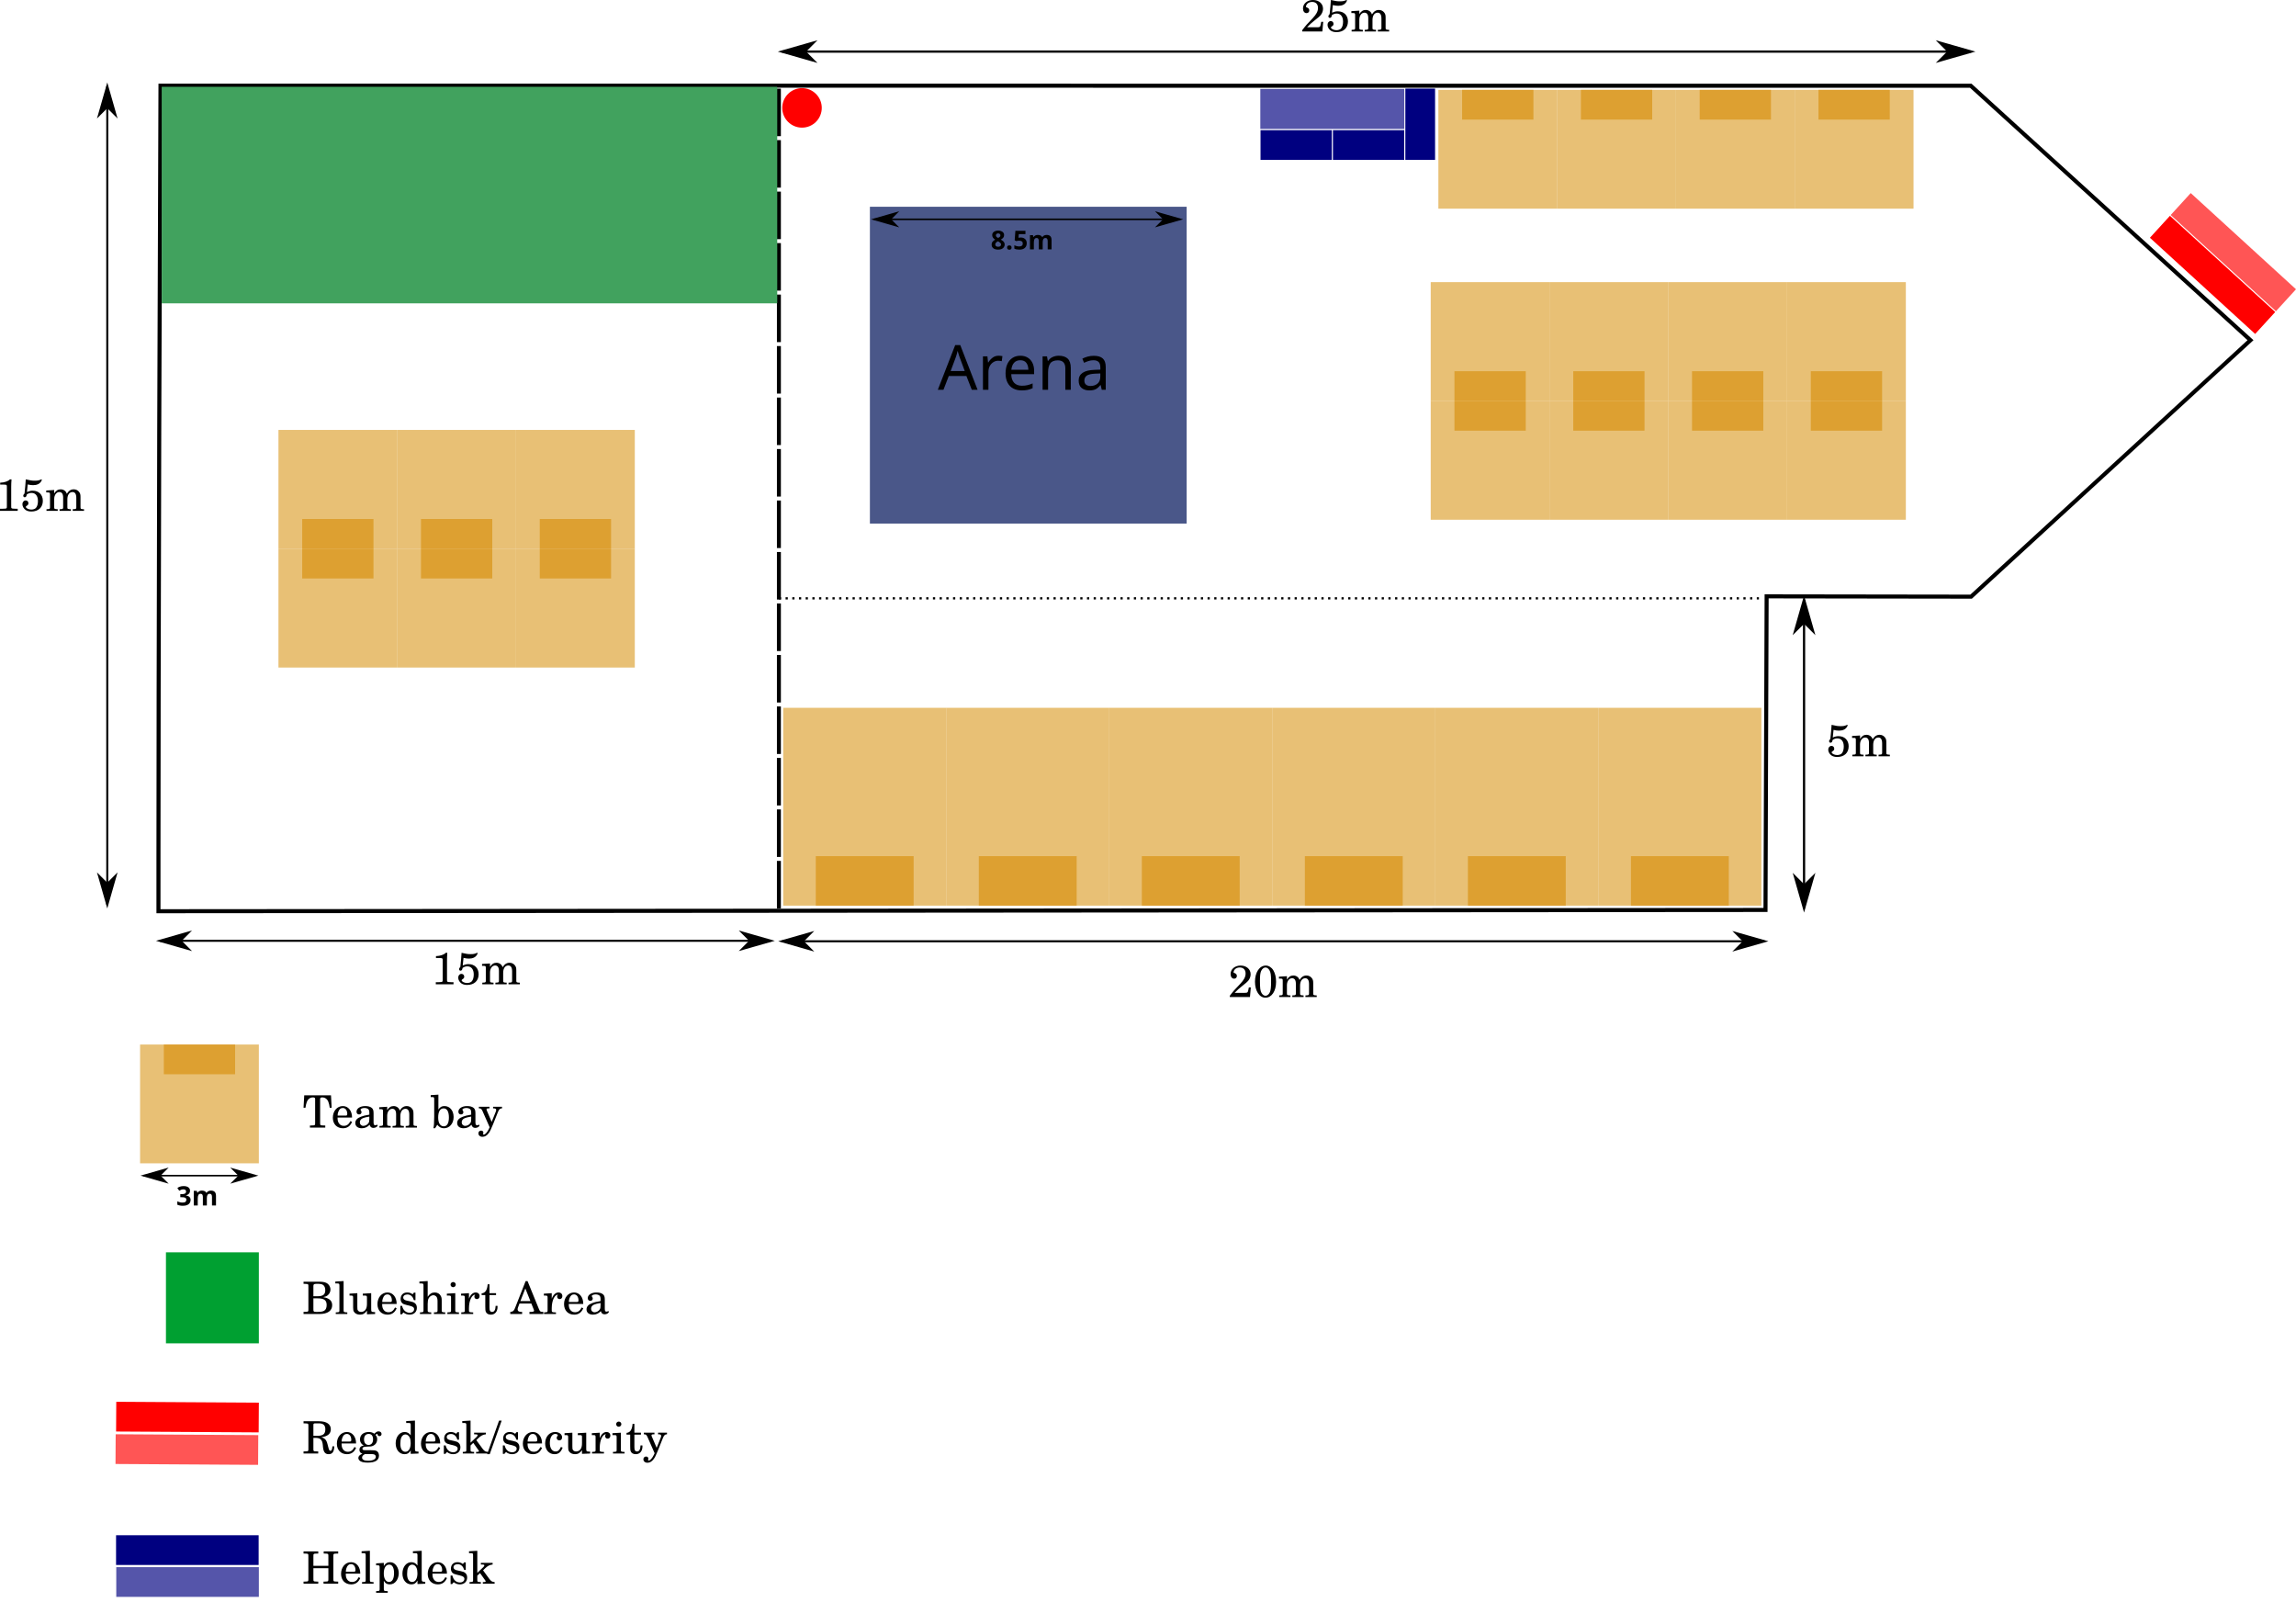
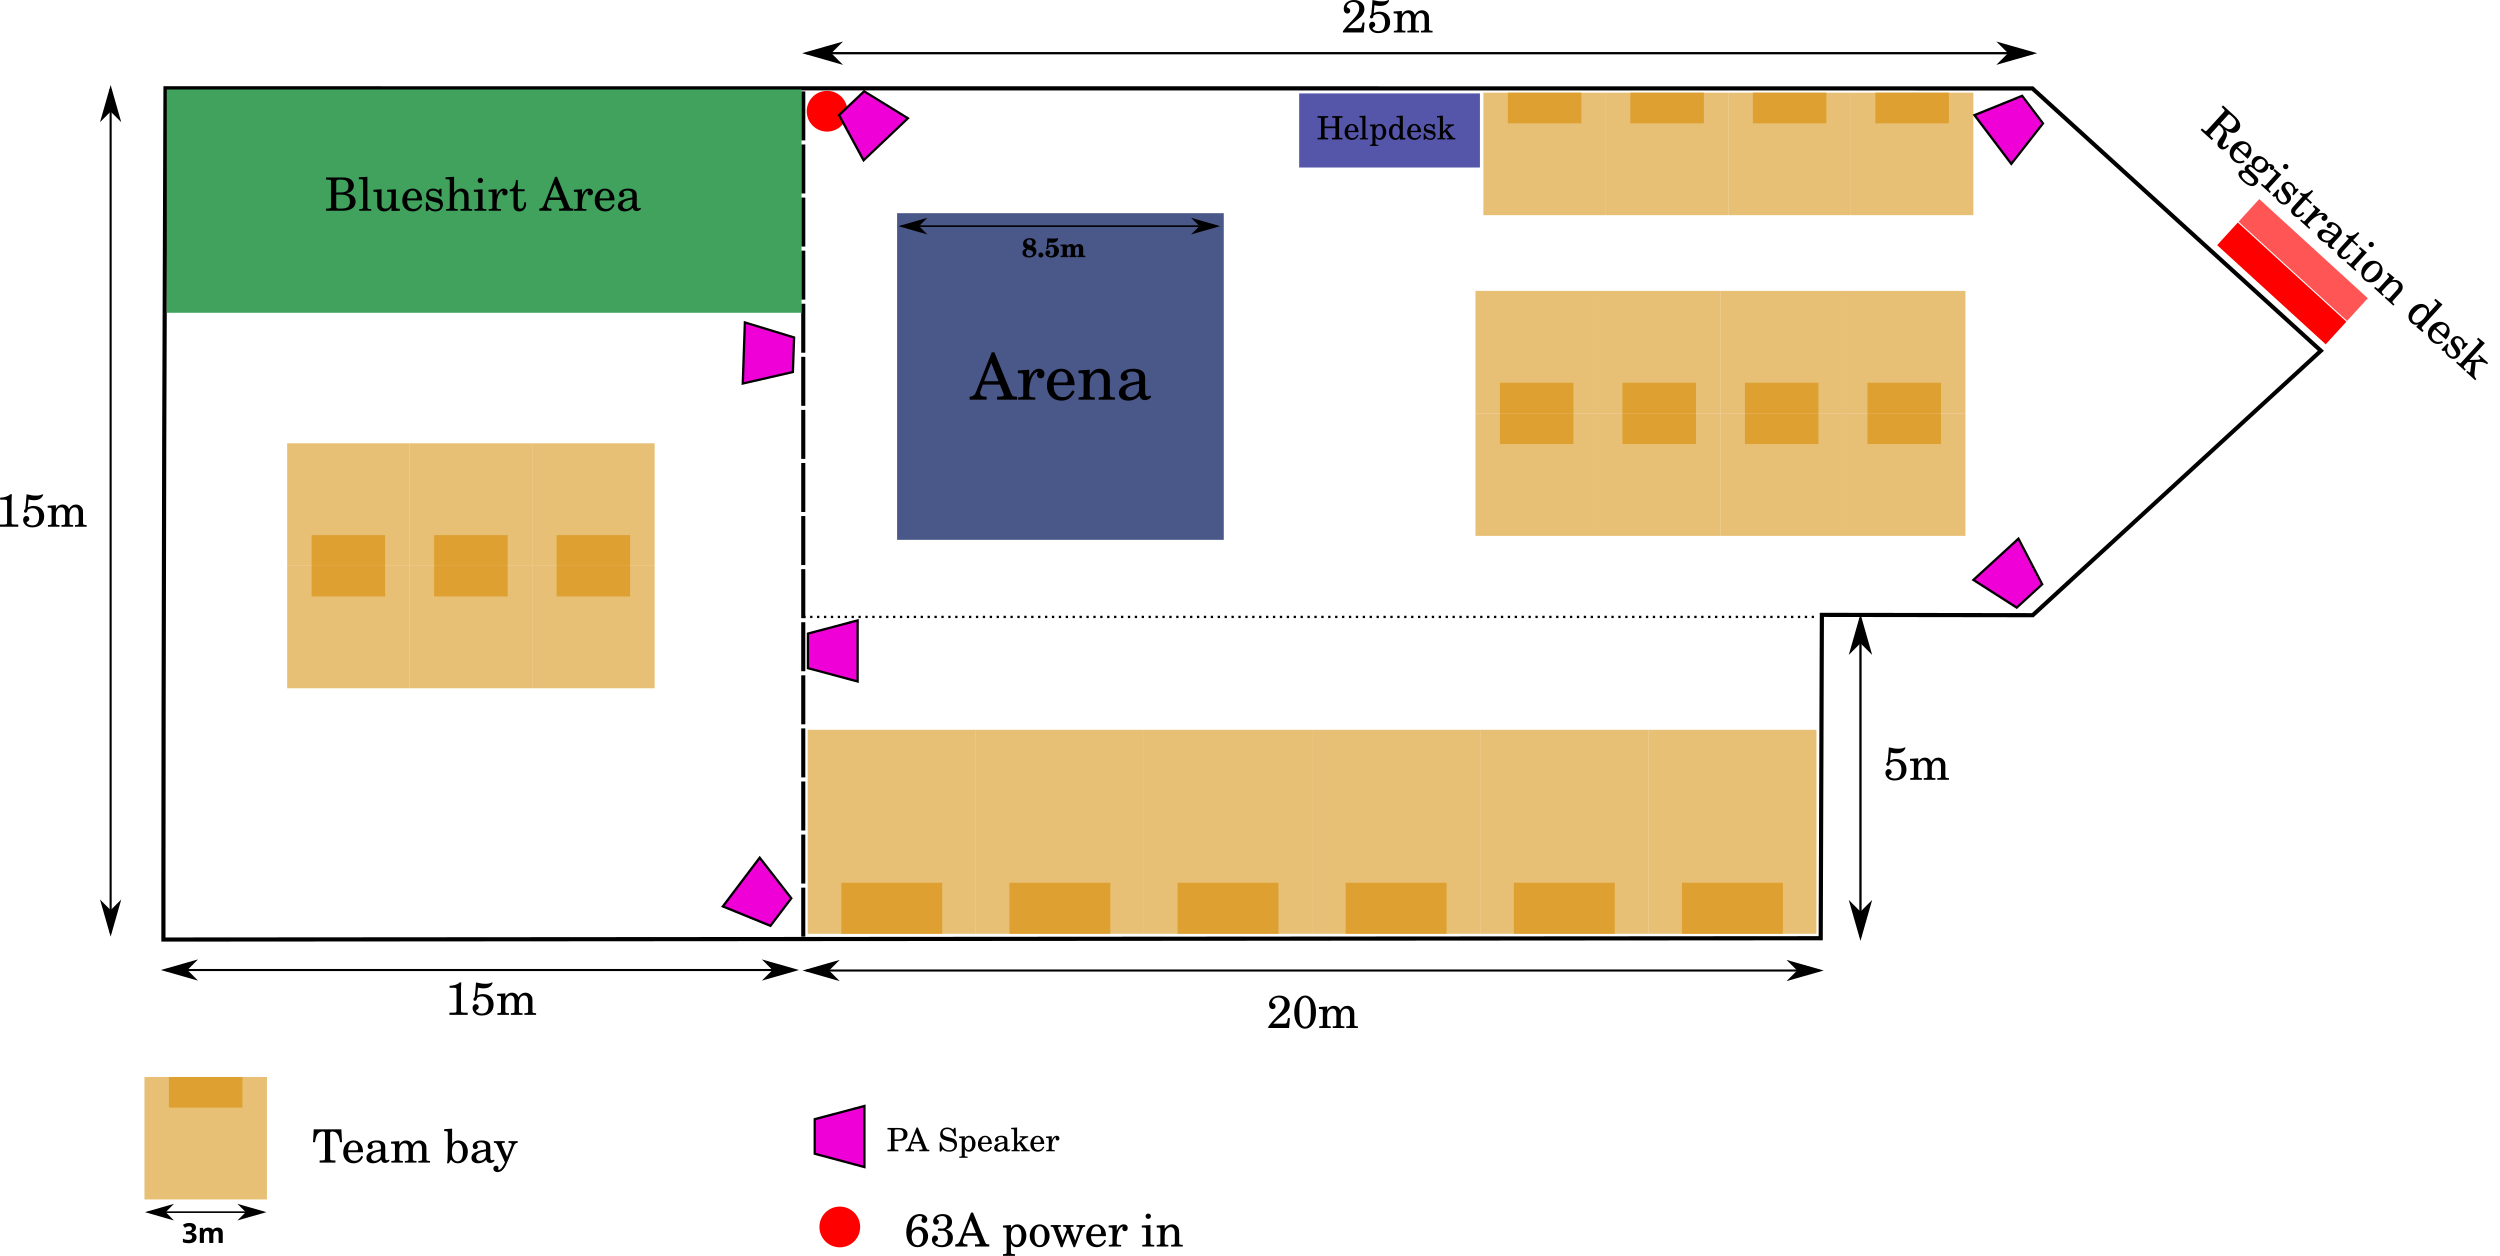
- <svg xmlns="http://www.w3.org/2000/svg" xmlns:xlink="http://www.w3.org/1999/xlink" width="1027.343" height="716.59" id="svg2" version="1.1">
+ <svg xmlns="http://www.w3.org/2000/svg" xmlns:xlink="http://www.w3.org/1999/xlink" width="1084.701" height="544.88" id="svg2" version="1.1">
  <defs id="defs4">
    <marker orient="auto" refY="0" refX="0" id="Arrow2Mstart" style="overflow:visible">
      <path id="path4022" style="font-size:12px;fill-rule:evenodd;stroke-width:0.625;stroke-linejoin:round" d="M 8.719,4.034 -2.207,0.016 8.719,-4.002 c -1.745,2.372 -1.735,5.617 -6e-7,8.035 z" transform="scale(0.6,0.6)" />
    </marker>
    <marker orient="auto" refY="0" refX="0" id="Arrow1Sstart" style="overflow:visible">
      <path id="path4010" d="M 0,0 5,-5 -12.5,0 5,5 0,0 z" style="fill-rule:evenodd;stroke:#000000;stroke-width:1pt;marker-start:none" transform="matrix(0.2,0,0,0.2,1.2,0)" />
    </marker>
    <marker orient="auto" refY="0" refX="0" id="Arrow2Lend" style="overflow:visible">
      <path id="path3824" style="font-size:12px;fill-rule:evenodd;stroke-width:0.625;stroke-linejoin:round" d="M 8.719,4.034 -2.207,0.016 8.719,-4.002 c -1.745,2.372 -1.735,5.617 -6e-7,8.035 z" transform="matrix(-1.1,0,0,-1.1,-1.1,0)" />
    </marker>
    <marker orient="auto" refY="0" refX="0" id="Arrow2Lstart" style="overflow:visible">
      <path id="path3821" style="font-size:12px;fill-rule:evenodd;stroke-width:0.625;stroke-linejoin:round" d="M 8.719,4.034 -2.207,0.016 8.719,-4.002 c -1.745,2.372 -1.735,5.617 -6e-7,8.035 z" transform="matrix(1.1,0,0,1.1,1.1,0)" />
    </marker>
    <marker orient="auto" refY="0" refX="0" id="Arrow1Lend" style="overflow:visible">
      <path id="path3806" d="M 0,0 5,-5 -12.5,0 5,5 0,0 z" style="fill-rule:evenodd;stroke:#000000;stroke-width:1pt;marker-start:none" transform="matrix(-0.8,0,0,-0.8,-10,0)" />
    </marker>
    <marker orient="auto" refY="0" refX="0" id="Arrow1Lstart" style="overflow:visible">
      <path id="path3803" d="M 0,0 5,-5 -12.5,0 5,5 0,0 z" style="fill-rule:evenodd;stroke:#000000;stroke-width:1pt;marker-start:none" transform="matrix(0.8,0,0,0.8,10,0)" />
    </marker>
    <marker orient="auto" refY="0" refX="0" id="Arrow1Lstart-2" style="overflow:visible">
      <path id="path3803-0" d="M 0,0 5,-5 -12.5,0 5,5 0,0 z" style="fill-rule:evenodd;stroke:#000000;stroke-width:1pt;marker-start:none" transform="matrix(0.8,0,0,0.8,10,0)" />
    </marker>
    <marker orient="auto" refY="0" refX="0" id="Arrow1Lend-4" style="overflow:visible">
      <path id="path3806-5" d="M 0,0 5,-5 -12.5,0 5,5 0,0 z" style="fill-rule:evenodd;stroke:#000000;stroke-width:1pt;marker-start:none" transform="matrix(-0.8,0,0,-0.8,-10,0)" />
    </marker>
    <marker orient="auto" refY="0" refX="0" id="Arrow1Lstart-3" style="overflow:visible">
      <path id="path3803-7" d="M 0,0 5,-5 -12.5,0 5,5 0,0 z" style="fill-rule:evenodd;stroke:#000000;stroke-width:1pt;marker-start:none" transform="matrix(0.8,0,0,0.8,10,0)" />
    </marker>
    <marker orient="auto" refY="0" refX="0" id="Arrow1Lend-6" style="overflow:visible">
      <path id="path3806-56" d="M 0,0 5,-5 -12.5,0 5,5 0,0 z" style="fill-rule:evenodd;stroke:#000000;stroke-width:1pt;marker-start:none" transform="matrix(-0.8,0,0,-0.8,-10,0)" />
    </marker>
    <marker orient="auto" refY="0" refX="0" id="Arrow1Lstart-23" style="overflow:visible">
      <path id="path3803-1" d="M 0,0 5,-5 -12.5,0 5,5 0,0 z" style="fill-rule:evenodd;stroke:#000000;stroke-width:1pt;marker-start:none" transform="matrix(0.8,0,0,0.8,10,0)" />
    </marker>
    <marker orient="auto" refY="0" refX="0" id="Arrow1Lend-8" style="overflow:visible">
      <path id="path3806-7" d="M 0,0 5,-5 -12.5,0 5,5 0,0 z" style="fill-rule:evenodd;stroke:#000000;stroke-width:1pt;marker-start:none" transform="matrix(-0.8,0,0,-0.8,-10,0)" />
    </marker>
    <marker orient="auto" refY="0" refX="0" id="Arrow1Lstart-27" style="overflow:visible">
      <path id="path3803-14" d="M 0,0 5,-5 -12.5,0 5,5 0,0 z" style="fill-rule:evenodd;stroke:#000000;stroke-width:1pt;marker-start:none" transform="matrix(0.8,0,0,0.8,10,0)" />
    </marker>
    <marker orient="auto" refY="0" refX="0" id="Arrow1Lend-0" style="overflow:visible">
      <path id="path3806-3" d="M 0,0 5,-5 -12.5,0 5,5 0,0 z" style="fill-rule:evenodd;stroke:#000000;stroke-width:1pt;marker-start:none" transform="matrix(-0.8,0,0,-0.8,-10,0)" />
    </marker>
    <marker orient="auto" refY="0" refX="0" id="Arrow2Lend-1" style="overflow:visible">
      <path id="path3824-7" style="font-size:12px;fill-rule:evenodd;stroke-width:0.625;stroke-linejoin:round" d="M 8.719,4.034 -2.207,0.016 8.719,-4.002 c -1.745,2.372 -1.735,5.617 -6e-7,8.035 z" transform="matrix(-1.1,0,0,-1.1,-1.1,0)" />
    </marker>
    <marker orient="auto" refY="0" refX="0" id="Arrow2Lstart-8" style="overflow:visible">
      <path id="path3821-3" style="font-size:12px;fill-rule:evenodd;stroke-width:0.625;stroke-linejoin:round" d="M 8.719,4.034 -2.207,0.016 8.719,-4.002 c -1.745,2.372 -1.735,5.617 -6e-7,8.035 z" transform="matrix(1.1,0,0,1.1,1.1,0)" />
    </marker>
    <marker orient="auto" refY="0" refX="0" id="Arrow1Lstart-1" style="overflow:visible">
      <path id="path3803-2" d="M 0,0 5,-5 -12.5,0 5,5 0,0 z" style="fill-rule:evenodd;stroke:#000000;stroke-width:1pt;marker-start:none" transform="matrix(0.8,0,0,0.8,10,0)" />
    </marker>
    <marker orient="auto" refY="0" refX="0" id="Arrow1Lend-7" style="overflow:visible">
      <path id="path3806-70" d="M 0,0 5,-5 -12.5,0 5,5 0,0 z" style="fill-rule:evenodd;stroke:#000000;stroke-width:1pt;marker-start:none" transform="matrix(-0.8,0,0,-0.8,-10,0)" />
    </marker>
    <marker orient="auto" refY="0" refX="0" id="Arrow1Lstart-0" style="overflow:visible">
      <path id="path3803-5" d="M 0,0 5,-5 -12.5,0 5,5 0,0 z" style="fill-rule:evenodd;stroke:#000000;stroke-width:1pt;marker-start:none" transform="matrix(0.8,0,0,0.8,10,0)" />
    </marker>
    <marker orient="auto" refY="0" refX="0" id="Arrow1Lend-1" style="overflow:visible">
      <path id="path3806-0" d="M 0,0 5,-5 -12.5,0 5,5 0,0 z" style="fill-rule:evenodd;stroke:#000000;stroke-width:1pt;marker-start:none" transform="matrix(-0.8,0,0,-0.8,-10,0)" />
    </marker>
    <marker orient="auto" refY="0" refX="0" id="Arrow1Lstart-7" style="overflow:visible">
      <path id="path3803-07" d="M 0,0 5,-5 -12.5,0 5,5 0,0 z" style="fill-rule:evenodd;stroke:#000000;stroke-width:1pt;marker-start:none" transform="matrix(0.8,0,0,0.8,10,0)" />
    </marker>
    <marker orient="auto" refY="0" refX="0" id="Arrow1Lend-19" style="overflow:visible">
      <path id="path3806-59" d="M 0,0 5,-5 -12.5,0 5,5 0,0 z" style="fill-rule:evenodd;stroke:#000000;stroke-width:1pt;marker-start:none" transform="matrix(-0.8,0,0,-0.8,-10,0)" />
    </marker>
    <marker orient="auto" refY="0" refX="0" id="Arrow1Lstart-7-8" style="overflow:visible">
      <path id="path3803-07-6" d="M 0,0 5,-5 -12.5,0 5,5 0,0 z" style="fill-rule:evenodd;stroke:#000000;stroke-width:1pt;marker-start:none" transform="matrix(0.8,0,0,0.8,10,0)" />
    </marker>
    <marker orient="auto" refY="0" refX="0" id="Arrow1Lend-19-0" style="overflow:visible">
      <path id="path3806-59-3" d="M 0,0 5,-5 -12.5,0 5,5 0,0 z" style="fill-rule:evenodd;stroke:#000000;stroke-width:1pt;marker-start:none" transform="matrix(-0.8,0,0,-0.8,-10,0)" />
    </marker>
    <marker orient="auto" refY="0" refX="0" id="Arrow1Lstart-7-3" style="overflow:visible">
      <path id="path3803-07-8" d="M 0,0 5,-5 -12.5,0 5,5 0,0 z" style="fill-rule:evenodd;stroke:#000000;stroke-width:1pt;marker-start:none" transform="matrix(0.8,0,0,0.8,10,0)" />
    </marker>
    <marker orient="auto" refY="0" refX="0" id="Arrow1Lend-19-9" style="overflow:visible">
      <path id="path3806-59-2" d="M 0,0 5,-5 -12.5,0 5,5 0,0 z" style="fill-rule:evenodd;stroke:#000000;stroke-width:1pt;marker-start:none" transform="matrix(-0.8,0,0,-0.8,-10,0)" />
    </marker>
    <marker orient="auto" refY="0" refX="0" id="Arrow1Lstart-7-4" style="overflow:visible">
      <path id="path3803-07-7" d="M 0,0 5,-5 -12.5,0 5,5 0,0 z" style="fill-rule:evenodd;stroke:#000000;stroke-width:1pt;marker-start:none" transform="matrix(0.8,0,0,0.8,10,0)" />
    </marker>
    <marker orient="auto" refY="0" refX="0" id="Arrow1Lend-19-98" style="overflow:visible">
      <path id="path3806-59-5" d="M 0,0 5,-5 -12.5,0 5,5 0,0 z" style="fill-rule:evenodd;stroke:#000000;stroke-width:1pt;marker-start:none" transform="matrix(-0.8,0,0,-0.8,-10,0)" />
    </marker>
  </defs>
  <g id="layer1" transform="translate(-59.0285,-394.2822)" style="display:inline">
    <path style="fill:none;stroke:#000000;stroke-width:1.806;stroke-linecap:butt;stroke-linejoin:miter;stroke-miterlimit:4;stroke-opacity:1;stroke-dasharray:none" d="m 130.836,432.595 810.021,0.053 L 1066.012,546.472 941,661.201 849.503,661.065 849,801.362 129.933,801.929 c 0,0 -0.078,-140.41 0.903,-369.334 z" id="path3004" />
    <path style="fill:none;stroke:#000000;stroke-width:0.999;stroke-linecap:butt;stroke-linejoin:miter;stroke-miterlimit:4;stroke-opacity:1;stroke-dasharray:0.999, 1.998;stroke-dashoffset:0" d="m 407.535,661.955 438.531,0" id="path3776" />
    <path style="fill:none;stroke:#000000;stroke-width:1.772;stroke-linecap:butt;stroke-linejoin:miter;stroke-miterlimit:4;stroke-opacity:1;stroke-dasharray:21.26, 1.772;stroke-dashoffset:0" d="m 407.547,433.937 0,367.919" id="path3778" />
    <path style="fill:none;stroke:#000000;stroke-width:0.999;stroke-linecap:butt;stroke-linejoin:miter;stroke-miterlimit:4;stroke-opacity:1;stroke-dasharray:none;marker-start:url(#Arrow1Lstart-7);marker-end:url(#Arrow1Lend-19)" d="m 409,417.362 532,0" id="path3105" />
    <text xml:space="preserve" style="font-size:20px;font-style:normal;font-variant:normal;font-weight:500;font-stretch:normal;line-height:125%;letter-spacing:0px;word-spacing:0px;fill:#000000;fill-opacity:1;stroke:none;font-family:Century Schoolbook L;-inkscape-font-specification:Century Schoolbook L Medium" x="641" y="408.362" id="text5153">
      <tspan id="tspan5155" x="641" y="408.362">25m</tspan>
    </text>
    <path style="fill:none;stroke:#000000;stroke-width:1px;stroke-linecap:butt;stroke-linejoin:miter;stroke-opacity:1;marker-start:url(#Arrow1Lstart-7);marker-end:url(#Arrow1Lend-19)" d="m 866.25,662.612 0,137.967" id="path5157" />
    <text xml:space="preserve" style="font-size:20px;font-style:normal;font-variant:normal;font-weight:500;font-stretch:normal;line-height:125%;letter-spacing:0px;word-spacing:0px;fill:#000000;fill-opacity:1;stroke:none;font-family:Century Schoolbook L;-inkscape-font-specification:Century Schoolbook L Medium" x="876.164" y="732.624" id="text6055">
      <tspan id="tspan6057" x="876.164" y="732.624">5m</tspan>
    </text>
    <path style="fill:none;stroke:#000000;stroke-width:0.908;stroke-linecap:butt;stroke-linejoin:miter;stroke-miterlimit:4;stroke-opacity:1;stroke-dasharray:none;marker-start:url(#Arrow1Lstart-7);marker-end:url(#Arrow1Lend-19);display:inline" d="m 409,815.37 439.536,0" id="path3105-3" />
    <text xml:space="preserve" style="font-size:20px;font-style:normal;font-variant:normal;font-weight:500;font-stretch:normal;line-height:125%;letter-spacing:0px;word-spacing:0px;fill:#000000;fill-opacity:1;stroke:none;display:inline;font-family:Century Schoolbook L;-inkscape-font-specification:Century Schoolbook L Medium" x="608.605" y="840.311" id="text5153-6">
      <tspan id="tspan5155-1" x="608.605" y="840.311">20m</tspan>
    </text>
    <path style="fill:none;stroke:#000000;stroke-width:0.908;stroke-linecap:butt;stroke-linejoin:miter;stroke-miterlimit:4;stroke-opacity:1;stroke-dasharray:none;marker-start:url(#Arrow1Lstart-7);marker-end:url(#Arrow1Lend-19);display:inline" d="m 130.585,815.155 273.366,0" id="path3105-3-4" />
    <path style="fill:none;stroke:#000000;stroke-width:0.908;stroke-linecap:butt;stroke-linejoin:miter;stroke-miterlimit:4;stroke-opacity:1;stroke-dasharray:none;marker-start:url(#Arrow1Lstart-7);marker-end:url(#Arrow1Lend-19);display:inline" d="m 107.028,798.925 0,-365.997" id="path3105-3-4-4" />
    <text xml:space="preserve" style="font-size:20px;font-style:normal;font-variant:normal;font-weight:500;font-stretch:normal;line-height:125%;letter-spacing:0px;word-spacing:0px;fill:#000000;fill-opacity:1;stroke:none;font-family:Century Schoolbook L;-inkscape-font-specification:Century Schoolbook L Medium" x="252.029" y="834.611" id="text6200">
      <tspan id="tspan6202" x="252.029" y="834.611">15m</tspan>
    </text>
    <text xml:space="preserve" style="font-size:20px;font-style:normal;font-variant:normal;font-weight:500;font-stretch:normal;line-height:125%;letter-spacing:0px;word-spacing:0px;fill:#000000;fill-opacity:1;stroke:none;font-family:Century Schoolbook L;-inkscape-font-specification:Century Schoolbook L Medium" x="57.028" y="622.816" id="text6204">
      <tspan id="tspan6206" x="57.028" y="622.816">15m</tspan>
    </text>
    <path style="fill:#ff0000;fill-opacity:1;stroke:none" id="path6210" d="m 393.858,367.245 c 0,4.882 -3.957,8.839 -8.839,8.839 -4.882,0 -8.839,-3.957 -8.839,-8.839 0,-4.882 3.957,-8.839 8.839,-8.839 4.882,0 8.839,3.957 8.839,8.839 z" transform="translate(32.86555,75.29975)" />
  </g>
  <g id="layer2" style="display:inline" transform="translate(-59.0285,-86.01448)">
    <rect style="fill:#4a5789;fill-opacity:1;stroke-width:1.772;stroke-miterlimit:4;stroke-dasharray:21.26, 1.772;stroke-dashoffset:0" id="rect3780" width="141.732" height="141.732" x="448.265" y="178.511" />
-     <text xml:space="preserve" style="font-size:27.89px;font-style:normal;font-weight:normal;line-height:125%;letter-spacing:0px;word-spacing:0px;fill:#000000;fill-opacity:1;stroke:none;font-family:Sans" x="478.651" y="260.387" id="text3047">
-       <tspan id="tspan3049" x="478.651" y="260.387">Arena</tspan>
+     <text xml:space="preserve" style="font-size:27.89px;font-style:normal;font-variant:normal;font-weight:normal;font-stretch:normal;line-height:125%;letter-spacing:0px;word-spacing:0px;fill:#000000;fill-opacity:1;stroke:none;font-family:Century Schoolbook L;-inkscape-font-specification:Century Schoolbook L" x="479.94" y="259.431" id="text3047">
+       <tspan id="tspan3049" x="479.94" y="259.431">Arena</tspan>
    </text>
  </g>
  <g id="layer3" style="display:inline" transform="translate(-59.0285,-86.01448)">
    <rect style="fill:#41a25e;fill-opacity:1;stroke-width:1.772;stroke-miterlimit:4;stroke-dasharray:21.26, 1.772;stroke-dashoffset:0" id="rect3881" width="275.415" height="96.874" x="131.387" y="124.846" />
    <rect style="fill:#ff0000;fill-opacity:1;stroke-width:1.772;stroke-miterlimit:4;stroke-dasharray:21.26, 1.772;stroke-dashoffset:0" id="rect3115" width="13.3" height="63.8" x="-559.944" y="-947.335" transform="matrix(-0.6745057,0.7382696,-0.7382696,-0.6745057,0,0)" />
    <g id="g5159" transform="translate(148,-306)">
-       <rect y="450.245" x="507.45" height="13.3" width="31.9" id="rect3147" style="fill:#000080;fill-opacity:1;stroke-width:1.772;stroke-miterlimit:4;stroke-dasharray:21.26, 1.772;stroke-dashoffset:0" />
-       <rect transform="matrix(0,1,-1,0,0,0)" y="-553.15" x="431.644" height="13.3" width="31.9" id="rect3147-8" style="fill:#000080;fill-opacity:1;stroke-width:1.772;stroke-miterlimit:4;stroke-dasharray:21.26, 1.772;stroke-dashoffset:0" />
-       <rect y="450.245" x="475.05" height="13.3" width="31.9" id="rect3147-6" style="fill:#000080;fill-opacity:1;stroke-width:1.772;stroke-miterlimit:4;stroke-dasharray:21.26, 1.772;stroke-dashoffset:0" />
-       <rect y="431.798" x="474.959" height="17.896" width="64.427" id="rect3147-6-7" style="fill:#000080;fill-opacity:0.667;stroke-width:1.772;stroke-miterlimit:4;stroke-dasharray:21.26, 1.772;stroke-dashoffset:0;display:inline" />
+       <rect y="432.548" x="474.709" height="32.146" width="78.427" id="rect3147-6-7" style="fill:#000080;fill-opacity:0.667;stroke-width:1.772;stroke-miterlimit:4;stroke-dasharray:21.26, 1.772;stroke-dashoffset:0;display:inline" />
    </g>
    <rect style="fill:#ff0000;fill-opacity:0.667;stroke-width:1.772;stroke-miterlimit:4;stroke-dasharray:21.26, 1.772;stroke-dashoffset:0;display:inline" id="rect3115-9" width="13.3" height="63.8" x="-573.725" y="-947.338" transform="matrix(-0.6745057,0.7382696,-0.7382696,-0.6745057,0,0)" />
    <use x="0" y="0" xlink:href="#pit-zone" id="use4041" transform="matrix(1,0,0,-1,171.2195,816.7925)" width="1052.362" height="744.094" />
-     <use style="display:inline;stroke:none;stroke-opacity:1" x="0" y="0" xlink:href="#pit-zone" id="use4041-99" transform="translate(171.2195,-153.7961)" width="1052.362" height="744.094" />
+     <use style="stroke:none;display:inline" x="0" y="0" xlink:href="#pit-zone" id="use4041-99" transform="translate(171.2195,-153.7961)" width="1052.362" height="744.094" />
    <use style="display:inline" x="0" y="0" xlink:href="#pit-zone" id="use4041-9-39" transform="translate(118.0699,-153.7961)" width="1052.362" height="744.094" />
    <use style="fill:#a26d6d;fill-opacity:1;stroke:none;display:inline" x="0" y="0" xlink:href="#pit-zone" id="use4041-9-3-2" transform="translate(64.92027,-153.7961)" width="1052.362" height="744.094" />
    <use style="display:inline" x="0" y="0" xlink:href="#pit-zone" id="use4041-3" transform="matrix(1,0,0,-1,118.0699,816.7925)" width="1052.362" height="744.094" />
    <use style="display:inline" x="0" y="0" xlink:href="#pit-zone" id="use4041-30" transform="matrix(1,0,0,-1,64.92027,816.7925)" width="1052.362" height="744.094" />
    <use style="display:inline" x="0" y="0" xlink:href="#pit-zone" id="use4041-99-5" transform="translate(690.2268,-359.0746)" width="1052.362" height="744.094" />
    <use style="display:inline" x="0" y="0" xlink:href="#pit-zone" id="use4041-9-39-2" transform="translate(637.0772,-359.0746)" width="1052.362" height="744.094" />
    <use style="display:inline" x="0" y="0" xlink:href="#pit-zone" id="use4041-9-3-2-1" transform="translate(583.9276,-359.0746)" width="1052.362" height="744.094" />
    <use style="display:inline" x="0" y="0" xlink:href="#pit-zone" id="use4041-99-5-0" transform="translate(743.3764,-359.0746)" width="1052.362" height="744.094" />
    <use style="display:inline" x="0" y="0" xlink:href="#pit-zone" id="use4041-99-5-1" transform="translate(686.7953,-219.9172)" width="1052.362" height="744.094" />
    <use style="display:inline" x="0" y="0" xlink:href="#pit-zone" id="use4041-9-39-2-2" transform="translate(633.6457,-219.9172)" width="1052.362" height="744.094" />
    <use style="display:inline" x="0" y="0" xlink:href="#pit-zone" id="use4041-9-3-2-1-6" transform="translate(580.4961,-219.9172)" width="1052.362" height="744.094" />
    <use style="display:inline" x="0" y="0" xlink:href="#pit-zone" id="use4041-99-5-0-0" transform="translate(739.9449,-219.9172)" width="1052.362" height="744.094" />
    <use style="display:inline" x="0" y="0" xlink:href="#pit-zone" id="use4041-9" transform="matrix(1,0,0,-1,686.7953,750.6714)" width="1052.362" height="744.094" />
    <use style="display:inline" x="0" y="0" xlink:href="#pit-zone" id="use4041-3-9" transform="matrix(1,0,0,-1,633.6457,750.6714)" width="1052.362" height="744.094" />
    <use style="display:inline" x="0" y="0" xlink:href="#pit-zone" id="use4041-30-8" transform="matrix(1,0,0,-1,580.4961,750.6714)" width="1052.362" height="744.094" />
    <use style="display:inline" x="0" y="0" xlink:href="#pit-zone" id="use4041-9-4" transform="matrix(1,0,0,-1,739.9449,750.6714)" width="1052.362" height="744.094" />
    <use style="stroke:none;display:inline" x="0" y="0" xlink:href="#pit-zone" id="use4041-9-8" transform="matrix(1.372514,0,0,-1.665204,538.3408,1299.28)" width="1052.362" height="744.094" />
    <use style="display:inline" x="0" y="0" xlink:href="#pit-zone" id="use4041-3-9-2" transform="matrix(1.372514,0,0,-1.665204,465.3922,1299.28)" width="1052.362" height="744.094" />
    <use style="display:inline" x="0" y="0" xlink:href="#pit-zone" id="use4041-9-4-3" transform="matrix(1.372514,0,0,-1.665204,611.2894,1299.28)" width="1052.362" height="744.094" />
    <use style="display:inline" x="0" y="0" xlink:href="#pit-zone" id="use4041-9-8-5" transform="matrix(1.372514,0,0,-1.665204,319.4951,1299.28)" width="1052.362" height="744.094" />
    <use style="display:inline" x="0" y="0" xlink:href="#pit-zone" id="use4041-3-9-2-8" transform="matrix(1.372514,0,0,-1.665204,246.5465,1299.28)" width="1052.362" height="744.094" />
    <use style="display:inline" x="0" y="0" xlink:href="#pit-zone" id="use4041-9-4-3-7" transform="matrix(1.372514,0,0,-1.665204,392.4436,1299.28)" width="1052.362" height="744.094" />
  </g>
  <g id="layer4" style="display:inline" transform="translate(-59.0285,-86.01448)">
    <path style="fill:none;stroke:#000000;stroke-width:0.709;stroke-linecap:butt;stroke-linejoin:miter;stroke-miterlimit:4;stroke-opacity:1;stroke-dasharray:none;marker-start:url(#Arrow1Lstart);marker-end:url(#Arrow1Lend);display:inline" d="m 450.169,184.13 136.887,0" id="path3030" />
-     <text xml:space="preserve" style="font-size:11.643px;font-style:normal;font-variant:normal;font-weight:800;font-stretch:normal;line-height:125%;letter-spacing:0px;word-spacing:0px;fill:#000000;fill-opacity:1;stroke:none;display:inline;font-family:Sans;-inkscape-font-specification:Sans" x="502.045" y="197.69" id="text4430" transform="scale(1.000567,0.9994336)">
+     <text xml:space="preserve" style="font-size:11.643px;font-style:normal;font-variant:normal;font-weight:bold;font-stretch:normal;line-height:125%;letter-spacing:0px;word-spacing:0px;fill:#000000;fill-opacity:1;stroke:none;display:inline;font-family:Century Schoolbook L;-inkscape-font-specification:Century Schoolbook L Bold" x="502.045" y="197.69" id="text4430" transform="scale(1.000567,0.9994336)">
      <tspan id="tspan4432" x="502.045" y="197.69">8.5m</tspan>
    </text>
-     <g id="g4088" transform="translate(3,68)">
-       <path transform="translate(-222.0066,403.0353)" d="m 393.858,367.245 c 0,4.882 -3.957,8.839 -8.839,8.839 -4.882,0 -8.839,-3.957 -8.839,-8.839 0,-4.882 3.957,-8.839 8.839,-8.839 4.882,0 8.839,3.957 8.839,8.839 z" id="path6210-8" style="fill:#ff0000;fill-opacity:1;stroke:none;display:inline" />
-       <text id="text6241" y="1087.033" x="191.013" style="font-size:20px;font-style:normal;font-variant:normal;font-weight:500;font-stretch:normal;line-height:125%;letter-spacing:0px;word-spacing:0px;fill:#000000;fill-opacity:1;stroke:none;display:inline;font-family:Century Schoolbook L;-inkscape-font-specification:Century Schoolbook L Medium" xml:space="preserve" transform="translate(0,-308.2677)">
-         <tspan y="1087.033" x="191.013" id="tspan6243">63A power in</tspan>
+     <path style="fill:#ff0000;fill-opacity:1;stroke:none;display:inline" id="path6210-8" d="m 393.858,367.245 c 0,4.882 -3.957,8.839 -8.839,8.839 -4.882,0 -8.839,-3.957 -8.839,-8.839 0,-4.882 3.957,-8.839 8.839,-8.839 4.882,0 8.839,3.957 8.839,8.839 z" transform="translate(38.38031,251.1251)" />
+     <text xml:space="preserve" style="font-size:20px;font-style:normal;font-variant:normal;font-weight:500;font-stretch:normal;line-height:125%;letter-spacing:0px;word-spacing:0px;fill:#000000;fill-opacity:1;stroke:none;display:inline;font-family:Century Schoolbook L;-inkscape-font-specification:Century Schoolbook L Medium" x="451.4" y="626.855" id="text6241">
+       <tspan id="tspan6243" x="451.4" y="626.855">63A power in</tspan>
+     </text>
+     <text xml:space="preserve" style="font-size:20px;font-style:normal;font-variant:normal;font-weight:500;font-stretch:normal;line-height:125%;letter-spacing:0px;word-spacing:0px;fill:#000000;fill-opacity:1;stroke:none;display:inline;font-family:Century Schoolbook L;-inkscape-font-specification:Century Schoolbook L Medium" x="194.473" y="590.455" id="text3038">
+       <tspan id="tspan3040" x="194.473" y="590.455">Team bay</tspan>
+     </text>
+     <text xml:space="preserve" style="font-size:20px;font-style:normal;font-variant:normal;font-weight:500;font-stretch:normal;line-height:125%;letter-spacing:0px;word-spacing:0px;fill:#000000;fill-opacity:1;stroke:none;display:inline;font-family:Century Schoolbook L;-inkscape-font-specification:Century Schoolbook L Medium" x="199.91" y="177.452" id="text3038-1">
+       <tspan x="199.91" y="177.452" id="tspan3111">Blueshirt Area</tspan>
+     </text>
+     <text xml:space="preserve" style="font-size:14px;font-style:normal;font-variant:normal;font-weight:500;font-stretch:normal;line-height:125%;letter-spacing:0px;word-spacing:0px;fill:#000000;fill-opacity:1;stroke:none;display:inline;font-family:Century Schoolbook L;-inkscape-font-specification:Century Schoolbook L Medium" x="630.273" y="146.509" id="text3175">
+       <tspan x="630.273" y="146.509" id="tspan3179">Helpdesk</tspan>
+     </text>
+     <text xml:space="preserve" style="font-size:20px;font-style:normal;font-variant:normal;font-weight:500;font-stretch:normal;line-height:125%;letter-spacing:0px;word-spacing:0px;fill:#000000;fill-opacity:1;stroke:none;display:inline;font-family:Century Schoolbook L;-inkscape-font-specification:Century Schoolbook L Medium" x="844.743" y="-577.642" id="text3041" transform="matrix(0.7391111,0.6735835,-0.6735835,0.7391111,0,0)">
+       <tspan id="tspan3043" x="844.743" y="-577.642">Registration desk</tspan>
+     </text>
+     <g id="g6262" transform="translate(3,68)">
+       <g transform="translate(14.27713,401.7746)" id="pit-zone" style="display:inline">
+         <rect style="fill:#dda031;fill-opacity:0.667;stroke-width:1.772;stroke-miterlimit:4;stroke-dasharray:21.26, 1.772;stroke-dashoffset:0" id="rect3782-2" width="53.15" height="53.15" x="104.425" y="83.52" />
+         <rect style="fill:#dda031;fill-opacity:1;stroke-width:1.772;stroke-miterlimit:4;stroke-dasharray:21.26, 1.772;stroke-dashoffset:0;display:inline" id="pit-table" width="31.9" height="13.3" x="115.05" y="83.52" />
+       </g>
+       <path id="path3030-3" d="m 120.277,543.945 50,0" style="fill:none;stroke:#000000;stroke-width:0.709;stroke-linecap:butt;stroke-linejoin:miter;stroke-miterlimit:4;stroke-opacity:1;stroke-dasharray:none;marker-start:url(#Arrow1Lstart);marker-end:url(#Arrow1Lend);display:inline" />
+       <text id="text4430-0" y="557.312" x="134.927" style="font-size:12px;font-style:normal;font-variant:normal;font-weight:800;font-stretch:normal;line-height:125%;letter-spacing:0px;word-spacing:0px;fill:#000000;fill-opacity:1;stroke:none;display:inline;font-family:Sans;-inkscape-font-specification:Sans" xml:space="preserve">
+         <tspan y="557.312" x="134.927" id="tspan4432-5">3m</tspan>
      </text>
-       <text id="text3038" y="522.455" x="191.473" style="font-size:20px;font-style:normal;font-variant:normal;font-weight:500;font-stretch:normal;line-height:125%;letter-spacing:0px;word-spacing:0px;fill:#000000;fill-opacity:1;stroke:none;display:inline;font-family:Century Schoolbook L;-inkscape-font-specification:Century Schoolbook L Medium" xml:space="preserve">
-         <tspan y="522.455" x="191.473" id="tspan3040">Team bay</tspan>
-       </text>
-       <rect y="578.266" x="130.282" height="40.711" width="41.57" id="rect3881-6" style="fill:#00a031;fill-opacity:1;stroke-width:1.772;stroke-miterlimit:4;stroke-dasharray:21.26, 1.772;stroke-dashoffset:0;display:inline" />
-       <text id="text3038-1" y="605.841" x="191.253" style="font-size:20px;font-style:normal;font-variant:normal;font-weight:500;font-stretch:normal;line-height:125%;letter-spacing:0px;word-spacing:0px;fill:#000000;fill-opacity:1;stroke:none;display:inline;font-family:Century Schoolbook L;-inkscape-font-specification:Century Schoolbook L Medium" xml:space="preserve">
-         <tspan id="tspan3111" y="605.841" x="191.253">Blueshirt Area</tspan>
-       </text>
-       <text id="text3175" y="726.509" x="191.273" style="font-size:20px;font-style:normal;font-variant:normal;font-weight:500;font-stretch:normal;line-height:125%;letter-spacing:0px;word-spacing:0px;fill:#000000;fill-opacity:1;stroke:none;display:inline;font-family:Century Schoolbook L;-inkscape-font-specification:Century Schoolbook L Medium" xml:space="preserve">
-         <tspan id="tspan3179" y="726.509" x="191.273">Helpdesk</tspan>
-       </text>
-       <text id="text3041" y="668.266" x="191.333" style="font-size:20px;font-style:normal;font-variant:normal;font-weight:500;font-stretch:normal;line-height:125%;letter-spacing:0px;word-spacing:0px;fill:#000000;fill-opacity:1;stroke:none;display:inline;font-family:Century Schoolbook L;-inkscape-font-specification:Century Schoolbook L Medium" xml:space="preserve">
-         <tspan y="668.266" x="191.333" id="tspan3043">Reg desk/security</tspan>
-       </text>
-       <g transform="translate(-0.564595,0)" id="g6274" style="display:inline">
-         <rect style="fill:#000080;fill-opacity:1;stroke-width:1.772;stroke-miterlimit:4;stroke-dasharray:21.26, 1.772;stroke-dashoffset:0" id="rect3147-4" width="63.8" height="13.3" x="108.523" y="704.824" />
-         <rect style="fill:#000080;fill-opacity:0.667;stroke-width:1.772;stroke-miterlimit:4;stroke-dasharray:21.26, 1.772;stroke-dashoffset:0;display:inline" id="rect3147-4-5" width="63.8" height="13.3" x="108.617" y="719.097" />
-       </g>
-       <g transform="translate(-0.510665,0)" id="g6270" style="display:inline">
-         <rect style="fill:#ff0000;fill-opacity:1;stroke-width:1.772;stroke-miterlimit:4;stroke-dasharray:21.26, 1.772;stroke-dashoffset:0" id="rect3115-5" width="13.3" height="63.8" x="-657.75" y="112.479" transform="matrix(0.0060721,-0.9999816,0.9999816,0.0060721,0,0)" />
-         <rect style="fill:#ff0000;fill-opacity:0.667;stroke-width:1.772;stroke-miterlimit:4;stroke-dasharray:21.26, 1.772;stroke-dashoffset:0;display:inline" id="rect3115-5-7" width="13.3" height="63.8" x="-672.275" y="112.307" transform="matrix(0.0060721,-0.9999816,0.9999816,0.0060721,0,0)" />
-       </g>
-       <g id="g6262">
-         <g style="display:inline" id="pit-zone" transform="translate(14.27713,401.7746)">
-           <rect y="83.52" x="104.425" height="53.15" width="53.15" id="rect3782-2" style="fill:#dda031;fill-opacity:0.667;stroke-width:1.772;stroke-miterlimit:4;stroke-dasharray:21.26, 1.772;stroke-dashoffset:0" />
-           <rect y="83.52" x="115.05" height="13.3" width="31.9" id="pit-table" style="fill:#dda031;fill-opacity:1;stroke-width:1.772;stroke-miterlimit:4;stroke-dasharray:21.26, 1.772;stroke-dashoffset:0;display:inline" />
-         </g>
-         <path style="fill:none;stroke:#000000;stroke-width:0.709;stroke-linecap:butt;stroke-linejoin:miter;stroke-miterlimit:4;stroke-opacity:1;stroke-dasharray:none;marker-start:url(#Arrow1Lstart);marker-end:url(#Arrow1Lend);display:inline" d="m 120.277,543.945 50,0" id="path3030-3" />
-         <text xml:space="preserve" style="font-size:12px;font-style:normal;font-variant:normal;font-weight:800;font-stretch:normal;line-height:125%;letter-spacing:0px;word-spacing:0px;fill:#000000;fill-opacity:1;stroke:none;display:inline;font-family:Sans;-inkscape-font-specification:Sans" x="134.927" y="557.312" id="text4430-0">
-           <tspan id="tspan4432-5" x="134.927" y="557.312">3m</tspan>
-         </text>
-       </g>
    </g>
+     <path style="fill:#ee00d7;fill-opacity:1;stroke:#000000;stroke-width:1px;stroke-linecap:butt;stroke-linejoin:miter;stroke-opacity:1" d="m 353.5,485.59 0,15 21.56,5.777 0,-26.509 z" id="path4176" transform="translate(59.0285,86.01448)" />
+     <path style="fill:#ee00d7;fill-opacity:1;stroke:#000000;stroke-width:1px;stroke-linecap:butt;stroke-linejoin:miter;stroke-opacity:1;display:inline" d="m 403.048,247.427 0.515,-14.991 -21.349,-6.514 -0.91,26.494 z" id="path4176-0" />
+     <path style="fill:#ee00d7;fill-opacity:1;stroke:#000000;stroke-width:1px;stroke-linecap:butt;stroke-linejoin:miter;stroke-opacity:1;display:inline" d="m 393.308,487.716 9.048,-11.964 -13.711,-17.612 -15.99,21.144 z" id="path4176-6" />
+     <path style="fill:#ee00d7;fill-opacity:1;stroke:#000000;stroke-width:1px;stroke-linecap:butt;stroke-linejoin:miter;stroke-opacity:1;display:inline" d="m 409.58,360.918 0,15 21.56,5.777 0,-26.509 z" id="path4176-4" />
+     <path style="fill:#ee00d7;fill-opacity:1;stroke:#000000;stroke-width:1px;stroke-linecap:butt;stroke-linejoin:miter;stroke-opacity:1;display:inline" d="m 433.956,125.633 -10.883,10.322 10.645,19.618 19.234,-18.243 z" id="path4176-5" />
+     <path style="fill:#ee00d7;fill-opacity:1;stroke:#000000;stroke-width:1px;stroke-linecap:butt;stroke-linejoin:miter;stroke-opacity:1;display:inline" d="m 945.441,139.554 -9.038,-11.972 -20.688,8.379 15.972,21.157 z" id="path4176-1" />
+     <path style="fill:#ee00d7;fill-opacity:1;stroke:#000000;stroke-width:1px;stroke-linecap:butt;stroke-linejoin:miter;stroke-opacity:1;display:inline" d="m 934.043,349.65 11.058,-10.135 -10.308,-19.797 -19.543,17.911 z" id="path4176-10" />
+     <text xml:space="preserve" style="font-size:14px;font-style:normal;font-variant:normal;font-weight:500;font-stretch:normal;line-height:125%;letter-spacing:0px;word-spacing:0px;fill:#000000;fill-opacity:1;stroke:none;font-family:CMU Sans Serif;-inkscape-font-specification:CMU Sans Serif Medium" x="384.666" y="499.508" id="text4231" transform="translate(59.0285,86.01448)">
+       <tspan id="tspan4233" x="384.666" y="499.508" style="font-style:normal;font-variant:normal;font-weight:500;font-stretch:normal;font-family:Century Schoolbook L;-inkscape-font-specification:Century Schoolbook L Medium">PA Speaker</tspan>
+     </text>
  </g>
</svg>
